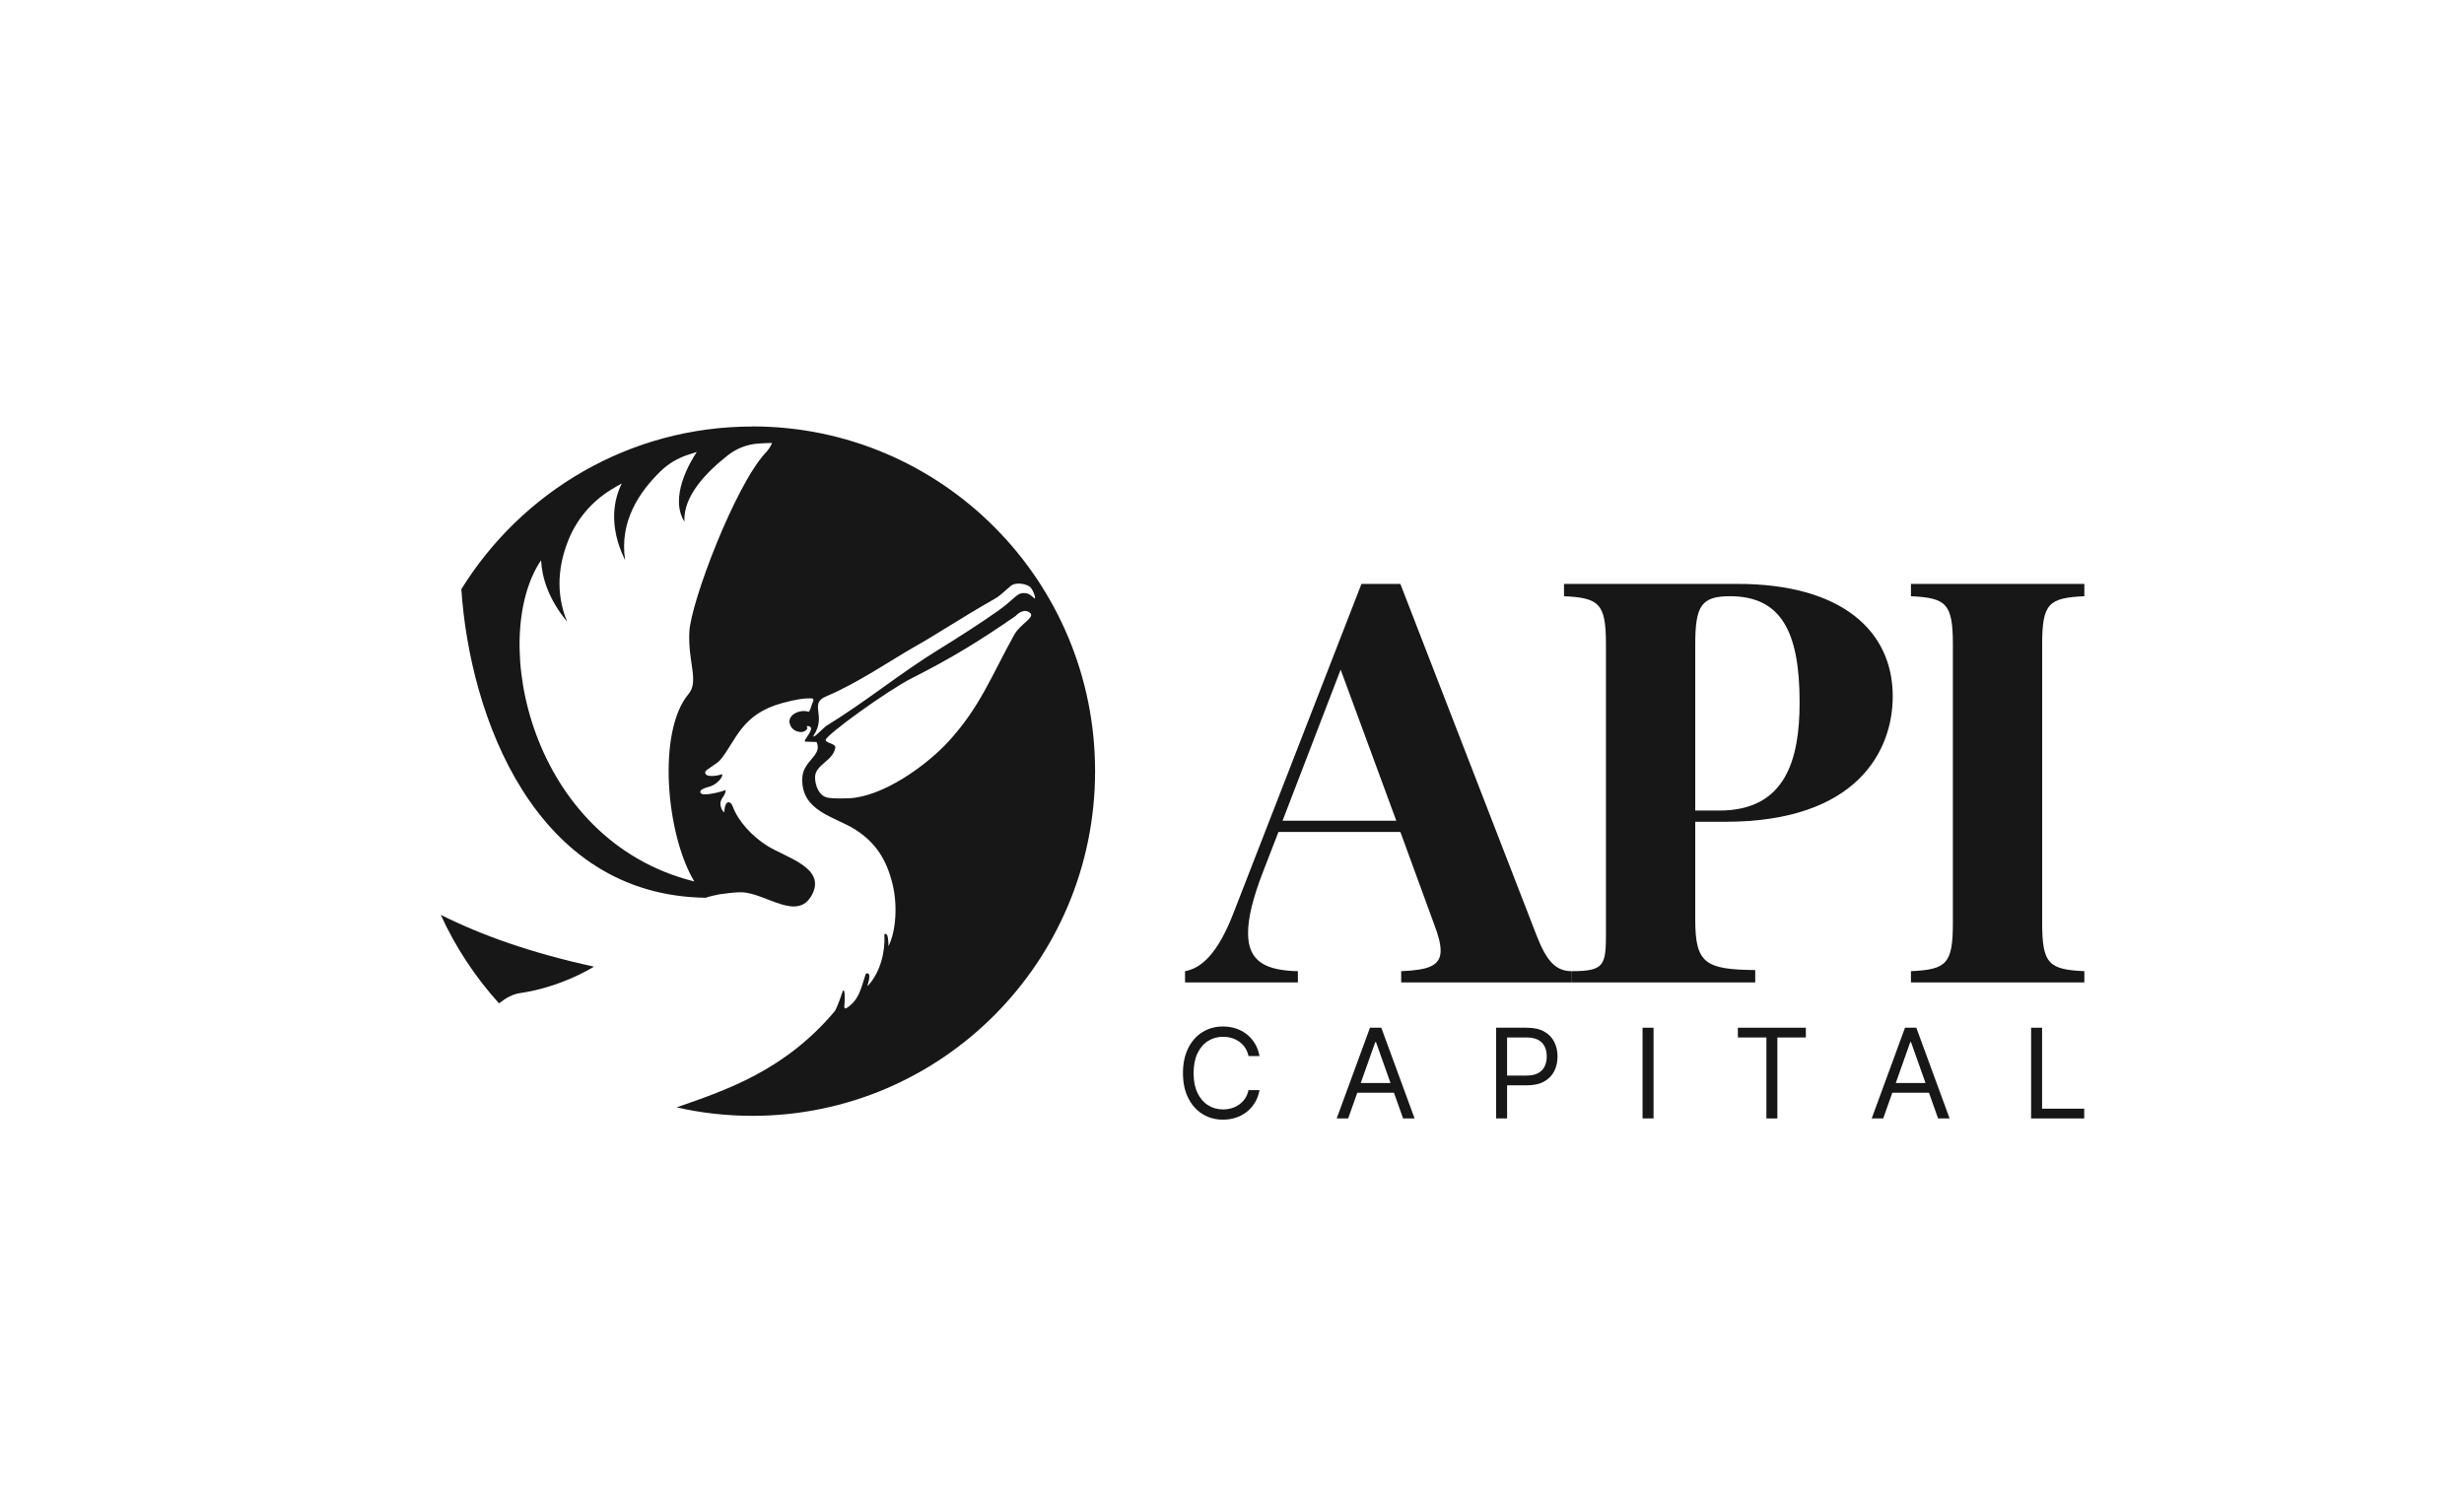
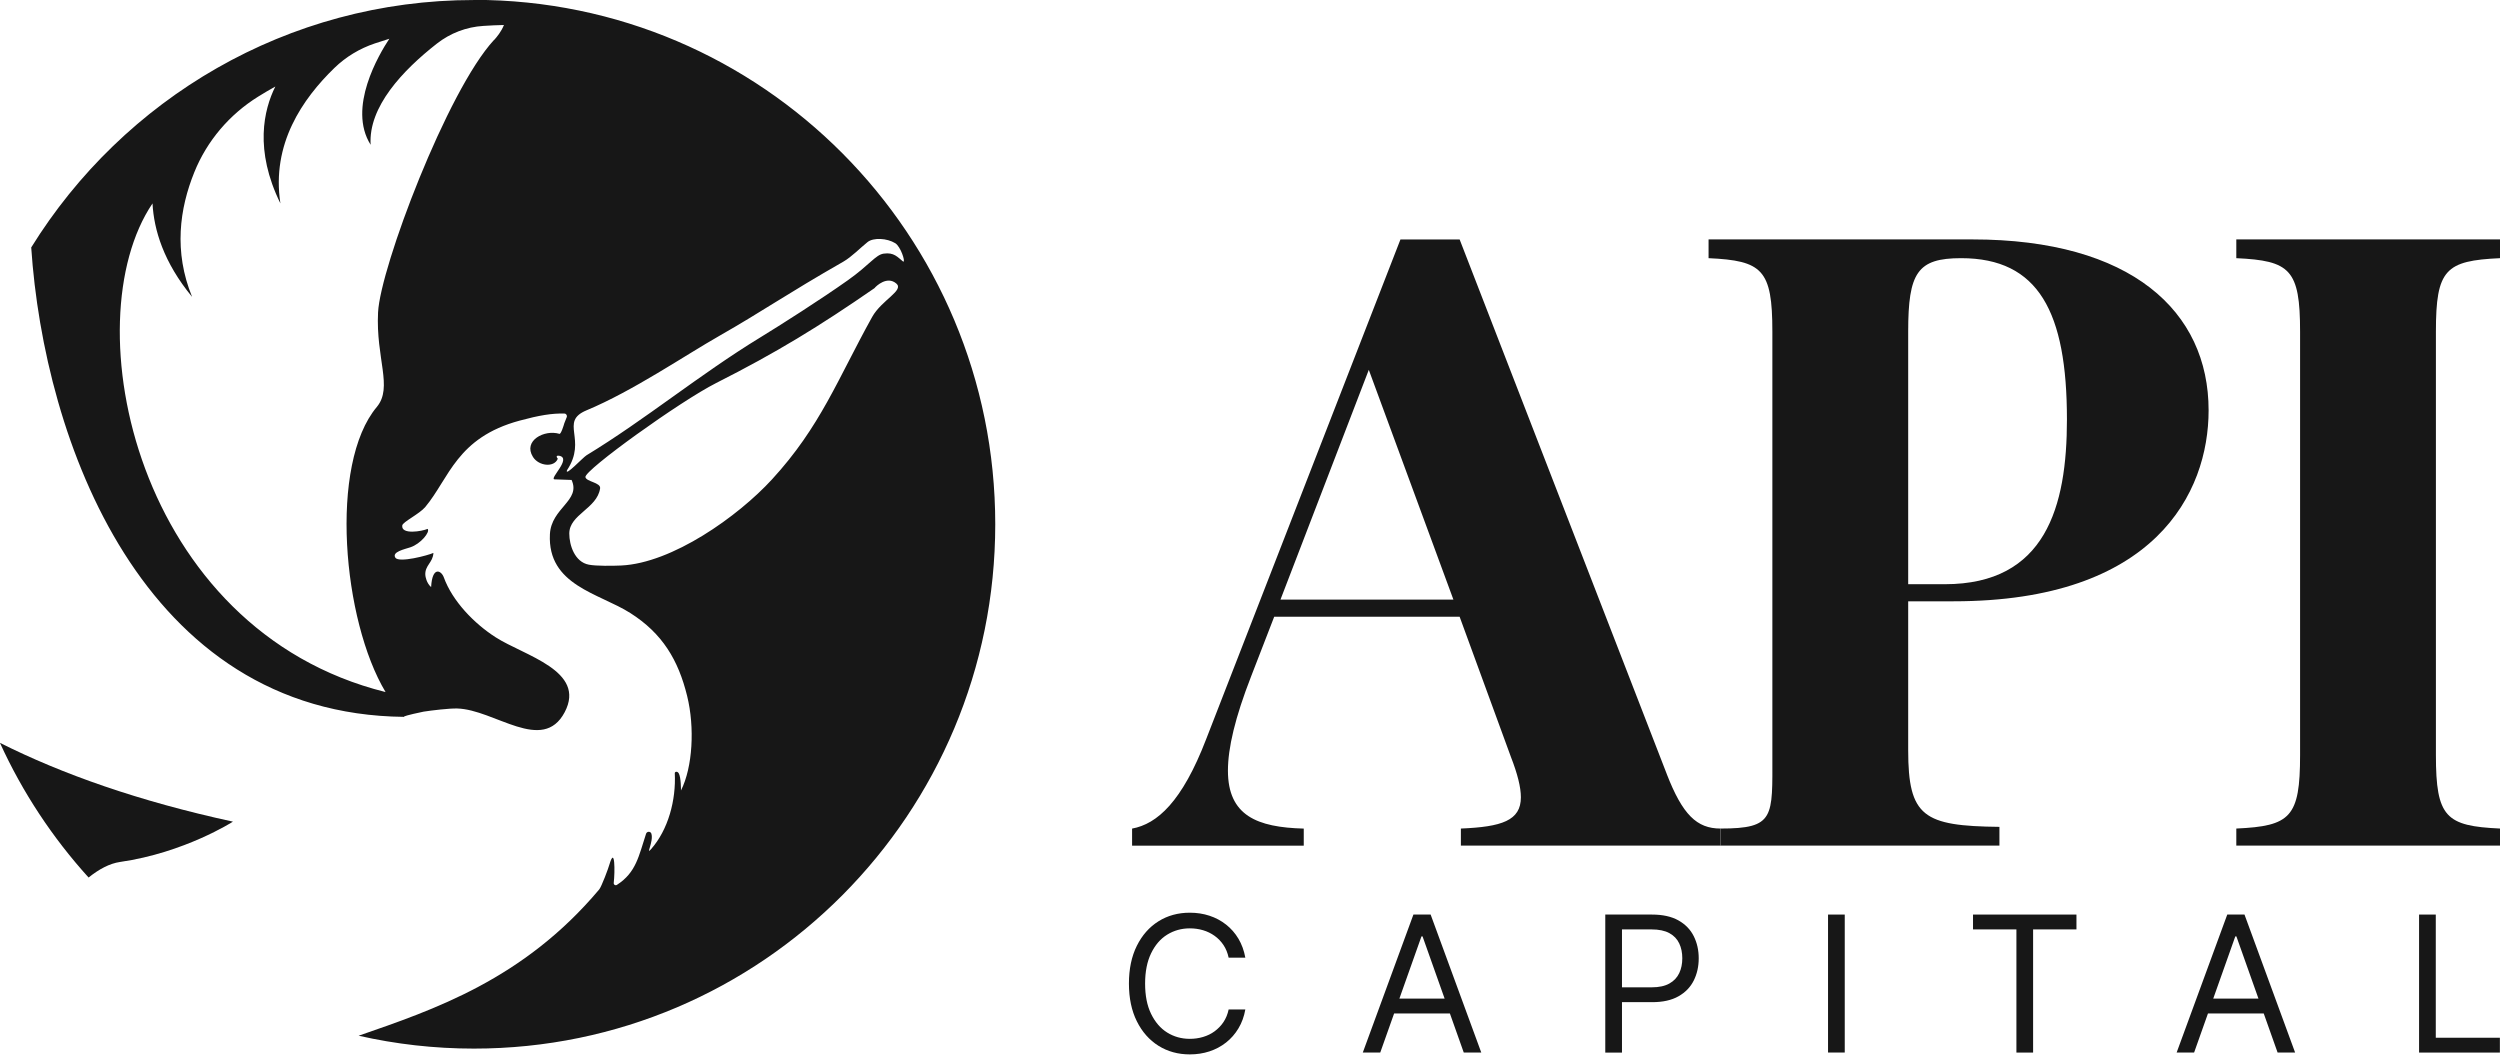
- <svg xmlns="http://www.w3.org/2000/svg" width="1000pt" height="610pt" viewBox="0 0 1000 610">
+ <svg xmlns="http://www.w3.org/2000/svg" width="667.0pt" height="281.3pt" viewBox="178.9 173.1 667.0 281.3">
  <path fill-rule="nonzero" fill="#171717" fill-opacity="1" d="M 511.156 428.613 L 506.703 428.613 C 506.434 427.336 505.973 426.199 505.324 425.23 C 504.672 424.258 503.879 423.441 502.949 422.777 C 502.016 422.113 500.996 421.613 499.871 421.281 C 498.75 420.949 497.574 420.785 496.348 420.785 C 494.129 420.785 492.109 421.348 490.297 422.469 C 488.484 423.594 487.07 425.254 486.008 427.453 C 484.949 429.648 484.414 432.332 484.414 435.523 C 484.414 438.715 484.938 441.398 486.008 443.594 C 487.082 445.793 488.5 447.453 490.297 448.574 C 492.098 449.699 494.117 450.262 496.348 450.262 C 497.574 450.262 498.75 450.094 499.871 449.762 C 500.996 449.43 502.031 448.934 502.949 448.258 C 503.867 447.578 504.672 446.773 505.324 445.793 C 505.973 444.82 506.434 443.695 506.703 442.418 L 511.156 442.418 C 510.824 444.297 510.211 445.984 509.32 447.465 C 508.438 448.945 507.328 450.211 506.012 451.246 C 504.699 452.281 503.215 453.07 501.582 453.609 C 499.949 454.145 498.199 454.414 496.348 454.414 C 493.211 454.414 490.426 453.645 487.977 452.113 C 485.539 450.582 483.609 448.398 482.207 445.574 C 480.801 442.75 480.098 439.395 480.098 435.512 C 480.098 431.629 480.801 428.27 482.207 425.445 C 483.609 422.625 485.523 420.441 487.977 418.906 C 490.414 417.375 493.211 416.609 496.348 416.609 C 498.199 416.609 499.949 416.875 501.582 417.414 C 503.215 417.949 504.699 418.742 506.012 419.777 C 507.328 420.809 508.438 422.074 509.32 423.555 C 510.199 425.039 510.812 426.723 511.156 428.613 Z M 511.156 428.613 " />
  <path fill-rule="nonzero" fill="#171717" fill-opacity="1" d="M 547.168 453.914 L 542.496 453.914 L 556 417.105 L 560.594 417.105 L 574.102 453.914 L 569.43 453.914 L 558.438 422.93 L 558.145 422.93 L 547.152 453.914 Z M 548.902 439.535 L 567.73 439.535 L 567.73 443.492 L 548.902 443.492 Z M 548.902 439.535 " />
  <path fill-rule="nonzero" fill="#171717" fill-opacity="1" d="M 607.188 453.914 L 607.188 417.105 L 619.621 417.105 C 622.508 417.105 624.867 417.629 626.707 418.664 C 628.543 419.699 629.91 421.105 630.789 422.867 C 631.672 424.629 632.117 426.594 632.117 428.766 C 632.117 430.938 631.684 432.906 630.805 434.68 C 629.922 436.457 628.57 437.859 626.73 438.906 C 624.895 439.953 622.559 440.477 619.684 440.477 L 610.773 440.477 L 610.773 436.52 L 619.543 436.52 C 621.523 436.52 623.105 436.176 624.305 435.496 C 625.508 434.82 626.375 433.887 626.922 432.727 C 627.473 431.551 627.738 430.234 627.738 428.766 C 627.738 427.297 627.473 425.969 626.922 424.809 C 626.375 423.645 625.508 422.727 624.293 422.062 C 623.082 421.398 621.484 421.066 619.48 421.066 L 611.645 421.066 L 611.645 453.926 L 607.188 453.926 Z M 607.188 453.914 " />
  <path fill-rule="nonzero" fill="#171717" fill-opacity="1" d="M 666.621 417.105 L 671.078 417.105 L 671.078 453.914 L 666.621 453.914 Z M 666.621 417.105 " />
  <path fill-rule="nonzero" fill="#171717" fill-opacity="1" d="M 705.301 421.066 L 705.301 417.105 L 732.898 417.105 L 732.898 421.066 L 721.332 421.066 L 721.332 453.926 L 716.879 453.926 L 716.879 421.066 Z M 705.301 421.066 " />
  <path fill-rule="nonzero" fill="#171717" fill-opacity="1" d="M 764.301 453.914 L 759.629 453.914 L 773.133 417.105 L 777.73 417.105 L 791.234 453.914 L 786.562 453.914 L 775.57 422.93 L 775.277 422.93 L 764.289 453.914 Z M 766.023 439.535 L 784.852 439.535 L 784.852 443.492 L 766.023 443.492 Z M 766.023 439.535 " />
  <path fill-rule="nonzero" fill="#171717" fill-opacity="1" d="M 824.309 453.914 L 824.309 417.105 L 828.766 417.105 L 828.766 449.969 L 845.867 449.969 L 845.867 453.926 L 824.309 453.926 Z M 824.309 453.914 " />
  <path fill-rule="nonzero" fill="#171717" fill-opacity="1" d="M 623.578 379.582 C 627.805 390.477 631.621 394.156 637.926 394.156 L 637.926 398.715 L 568.664 398.715 L 568.664 394.156 C 579.551 393.707 584.672 392.047 584.672 385.816 C 584.672 383.148 583.777 379.582 582.004 375.023 L 568.332 337.652 L 518.855 337.652 L 512.738 353.453 C 508.398 364.578 506.512 372.699 506.512 378.703 C 506.512 390.719 514.297 393.836 526.742 394.168 L 526.742 398.727 L 480.941 398.727 L 480.941 394.168 C 487.617 392.941 494.281 387.055 500.727 370.246 L 552.539 236.988 L 568.332 236.988 L 623.59 379.598 Z M 544.09 271.789 L 520.527 333.082 L 566.672 333.082 L 544.102 271.789 Z M 544.09 271.789 " />
  <path fill-rule="nonzero" fill="#171717" fill-opacity="1" d="M 688.004 373.234 C 688.004 391.039 692.113 393.48 712.348 393.707 L 712.348 398.715 L 637.926 398.715 L 637.926 394.156 C 652.48 394.156 651.766 391.156 651.766 374.578 L 651.766 261.559 C 651.766 244.984 649.098 242.645 634.746 241.98 L 634.746 236.977 L 705.133 236.977 C 747.488 236.977 768.156 256.105 768.156 282.582 C 768.156 304.613 753.809 333.527 700.117 333.527 L 688.004 333.527 Z M 688.004 261.559 L 688.004 328.969 L 697.781 328.969 C 724.691 328.969 730.359 308.277 730.359 285.035 C 730.359 256.336 722.801 241.98 702.121 241.98 C 690.441 241.98 688.004 245.875 688.004 261.559 Z M 688.004 261.559 " />
  <path fill-rule="nonzero" fill="#171717" fill-opacity="1" d="M 845.922 241.98 C 831.355 242.645 828.801 244.984 828.801 261.559 L 828.801 374.578 C 828.801 391.156 831.469 393.492 845.922 394.156 L 845.922 398.715 L 775.547 398.715 L 775.547 394.156 C 789.996 393.492 792.562 391.156 792.562 374.578 L 792.562 261.559 C 792.562 244.984 789.895 242.645 775.547 241.98 L 775.547 236.977 L 845.922 236.977 Z M 845.922 241.98 " />
  <path fill-rule="nonzero" fill="#171717" fill-opacity="1" d="M 305.359 173.105 C 255.512 173.105 211.789 199.492 187.23 239.121 C 190.641 290.348 216.77 363.645 286.695 364.359 C 286.723 364.297 286.746 364.258 286.773 364.23 C 286.977 364.055 291.227 363.07 291.902 362.969 C 294.152 362.621 298.734 362.074 300.879 362.125 C 310.871 362.406 323.664 374.281 329.562 363.109 C 335.395 352.035 318.801 348.051 311.129 343.121 C 305.398 339.453 299.602 333.477 297.305 327.129 C 296.641 325.305 294.227 324.051 293.922 329.734 C 292.684 328.664 292.402 326.938 292.375 326.504 C 292.234 323.926 294.418 323.211 294.535 320.617 C 293.09 321.281 285.344 323.336 284.387 321.895 C 283.379 320.348 286.812 319.645 288.383 319.121 C 291.152 318.203 293.742 315.012 292.988 314.207 C 291.508 314.855 285.867 315.84 286.223 313.285 C 286.352 312.352 290.832 310.207 292.363 308.367 C 298.785 300.656 300.711 289.863 317.562 285.316 C 322.707 283.922 326.191 283.336 329.484 283.438 C 329.957 283.449 330.277 283.938 330.109 284.383 L 329.457 286.031 C 329.344 286.465 328.578 288.98 328.156 288.852 C 324.16 287.629 318.379 290.668 321.086 294.996 C 322.617 297.461 326.766 297.922 327.723 295.48 C 327.07 294.742 327.594 294.574 328.195 294.715 C 331.387 295.457 325.555 300.68 326.777 300.988 L 331.398 301.152 C 333.941 306.684 325.961 308.586 325.617 315.637 C 324.941 329.277 338.699 331.344 347.062 336.656 C 355.629 342.098 359.879 349.188 362.238 358.828 C 364.281 367.168 363.719 377.781 360.582 384.004 C 360.582 384.004 360.633 380.465 359.969 379.391 C 359.57 378.766 358.922 378.996 358.934 379.391 C 359.289 386.582 357.199 394.449 352.59 399.672 C 351.098 401.41 353.328 397.617 352.691 395.535 C 352.488 394.844 351.504 394.859 351.273 395.535 C 349.32 401.449 348.656 405.867 343.488 409.188 C 343.094 409.441 342.594 409.125 342.645 408.664 C 342.988 405.625 342.988 398.742 341.523 403.656 C 341.266 404.641 339.402 409.66 338.75 410.426 C 318.52 434.477 294.609 442.484 274.582 449.43 C 284.477 451.68 294.777 452.867 305.348 452.867 C 382.164 452.867 444.434 390.234 444.434 312.965 C 444.434 235.699 382.164 173.066 305.348 173.066 Z M 310.719 183.742 C 298.234 197.219 280.363 244.473 279.766 256.438 C 279.152 268.738 283.762 276.426 279.457 281.648 C 266.59 296.938 270.332 338.703 281.77 357.742 C 215.098 341.141 198.195 259.059 219.59 227.371 C 219.961 234.395 222.527 243.055 230.148 252.301 C 225.207 240.195 226.816 228.762 230.746 219.043 C 234.117 210.68 240.117 203.652 247.762 198.891 C 249.23 197.969 250.762 197.078 252.359 196.184 C 249.281 202.375 246.703 213.094 253.711 227.371 C 251.273 211.52 259.598 199.504 268.121 191.227 C 271.172 188.266 274.863 186.043 278.898 184.688 C 280.16 184.266 281.449 183.844 282.777 183.438 C 279.98 187.652 271.559 201.879 277.785 211.727 C 277.148 201.586 286.375 191.852 295.453 184.738 C 299.027 181.941 303.355 180.281 307.887 180.012 C 309.852 179.898 311.422 179.797 313.348 179.77 C 312.66 181.547 311.41 183.027 310.734 183.77 Z M 411.59 257.664 C 402.371 274.27 397.789 286.949 384.859 301.012 C 375.746 310.938 358.207 323.352 344.609 323.977 C 342.363 324.078 338.012 324.141 336.008 323.758 C 332.215 323.043 330.785 318.535 330.785 315.457 C 330.785 310.336 338.191 308.816 339.008 303.414 C 339.25 301.816 335.293 301.637 335.09 300.387 C 334.781 298.547 360.352 280.156 369.977 275.289 C 386.059 267.156 397.367 260.246 412.215 249.977 C 412.609 249.453 415.57 246.617 418.047 248.75 C 420.191 250.59 414.105 253.156 411.59 257.664 Z M 419.887 242.914 C 418.355 241.688 417.422 240.371 414.664 240.77 C 412.508 241.074 410.938 243.73 405.145 247.844 C 397.969 252.941 387.031 259.898 381.758 263.117 C 365.508 273.043 351.07 285.035 335.395 294.562 C 334.398 295.176 329.562 300.398 330.172 298.559 C 335.699 290.258 328.016 285.648 335.395 282.57 C 347.777 277.41 361.539 267.984 371.035 262.582 C 382.164 256.246 388.855 251.508 403.918 242.902 C 406.102 241.648 408.5 239.172 410.375 237.676 C 411.91 236.453 415.535 236.617 417.754 237.984 C 419.16 238.852 420.523 242.902 419.91 242.902 Z M 419.887 242.914 " />
  <path fill-rule="nonzero" fill="#171717" fill-opacity="1" d="M 202.535 407.223 C 205.293 405.012 208.113 403.48 210.934 403.07 C 228.145 400.605 241.047 392.316 241.047 392.316 C 215.875 386.852 195.453 379.609 178.883 371.293 C 184.906 384.512 192.926 396.621 202.535 407.223 Z M 202.535 407.223 " />
</svg>
